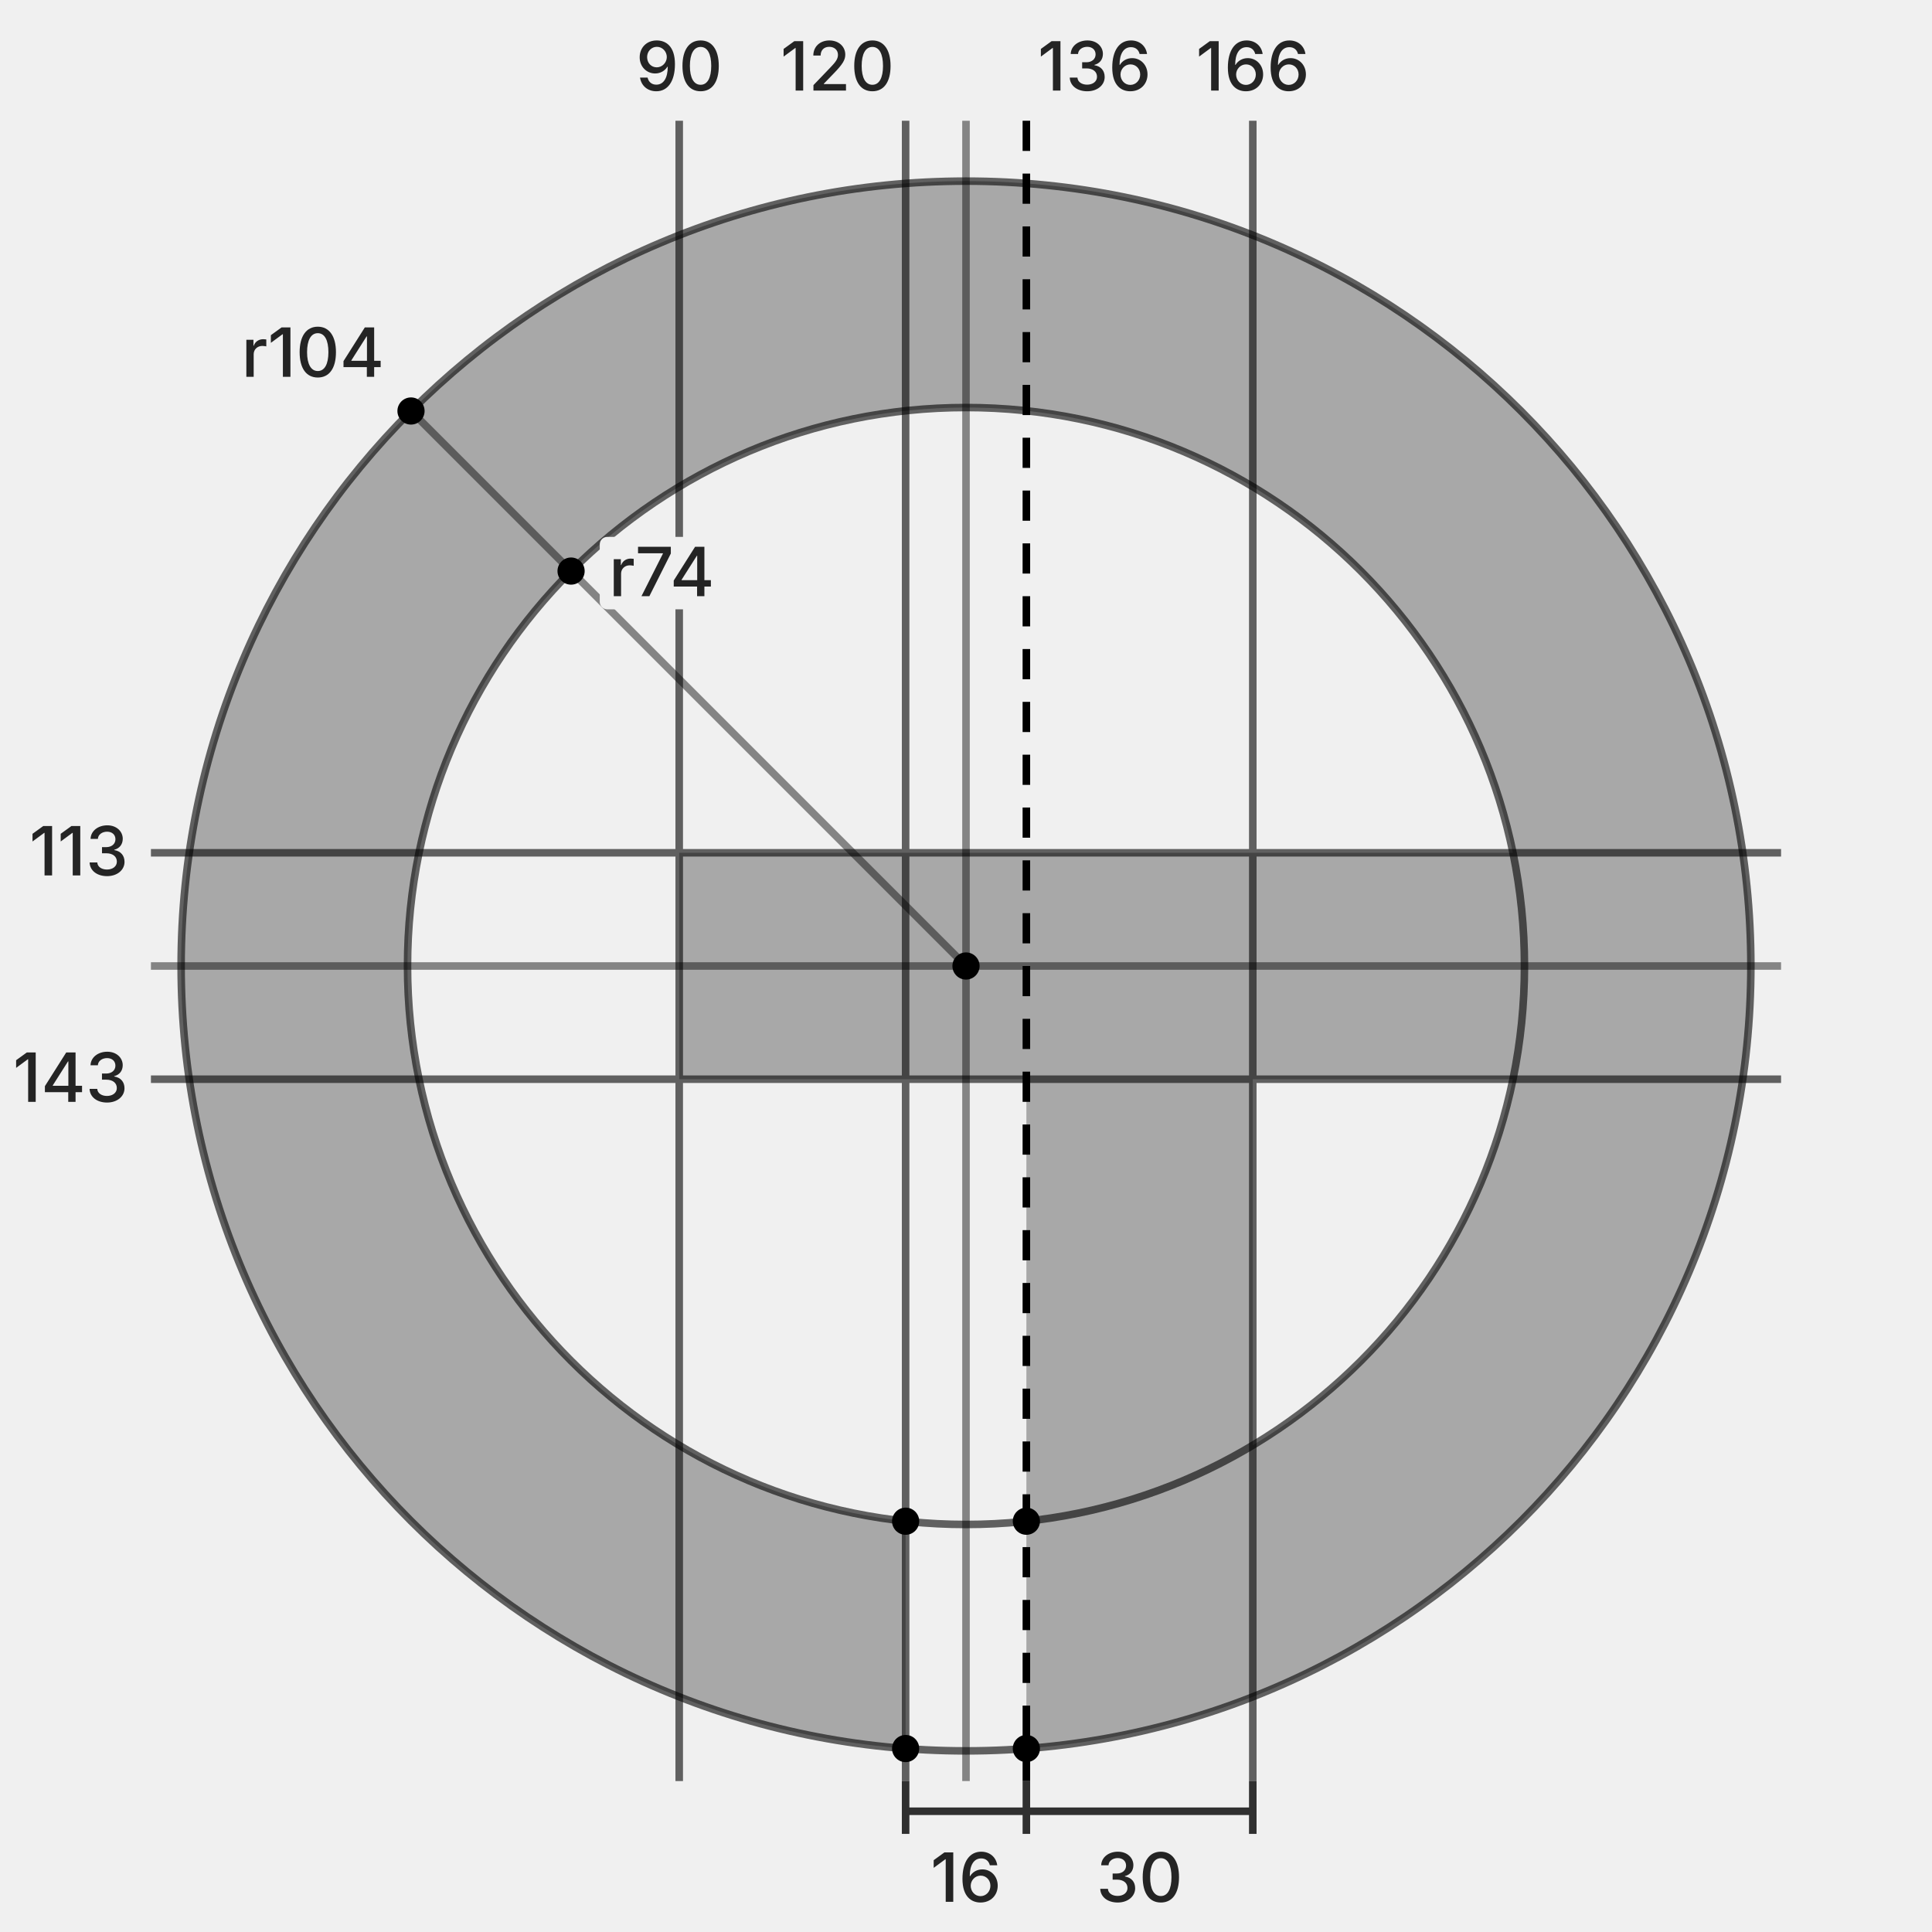
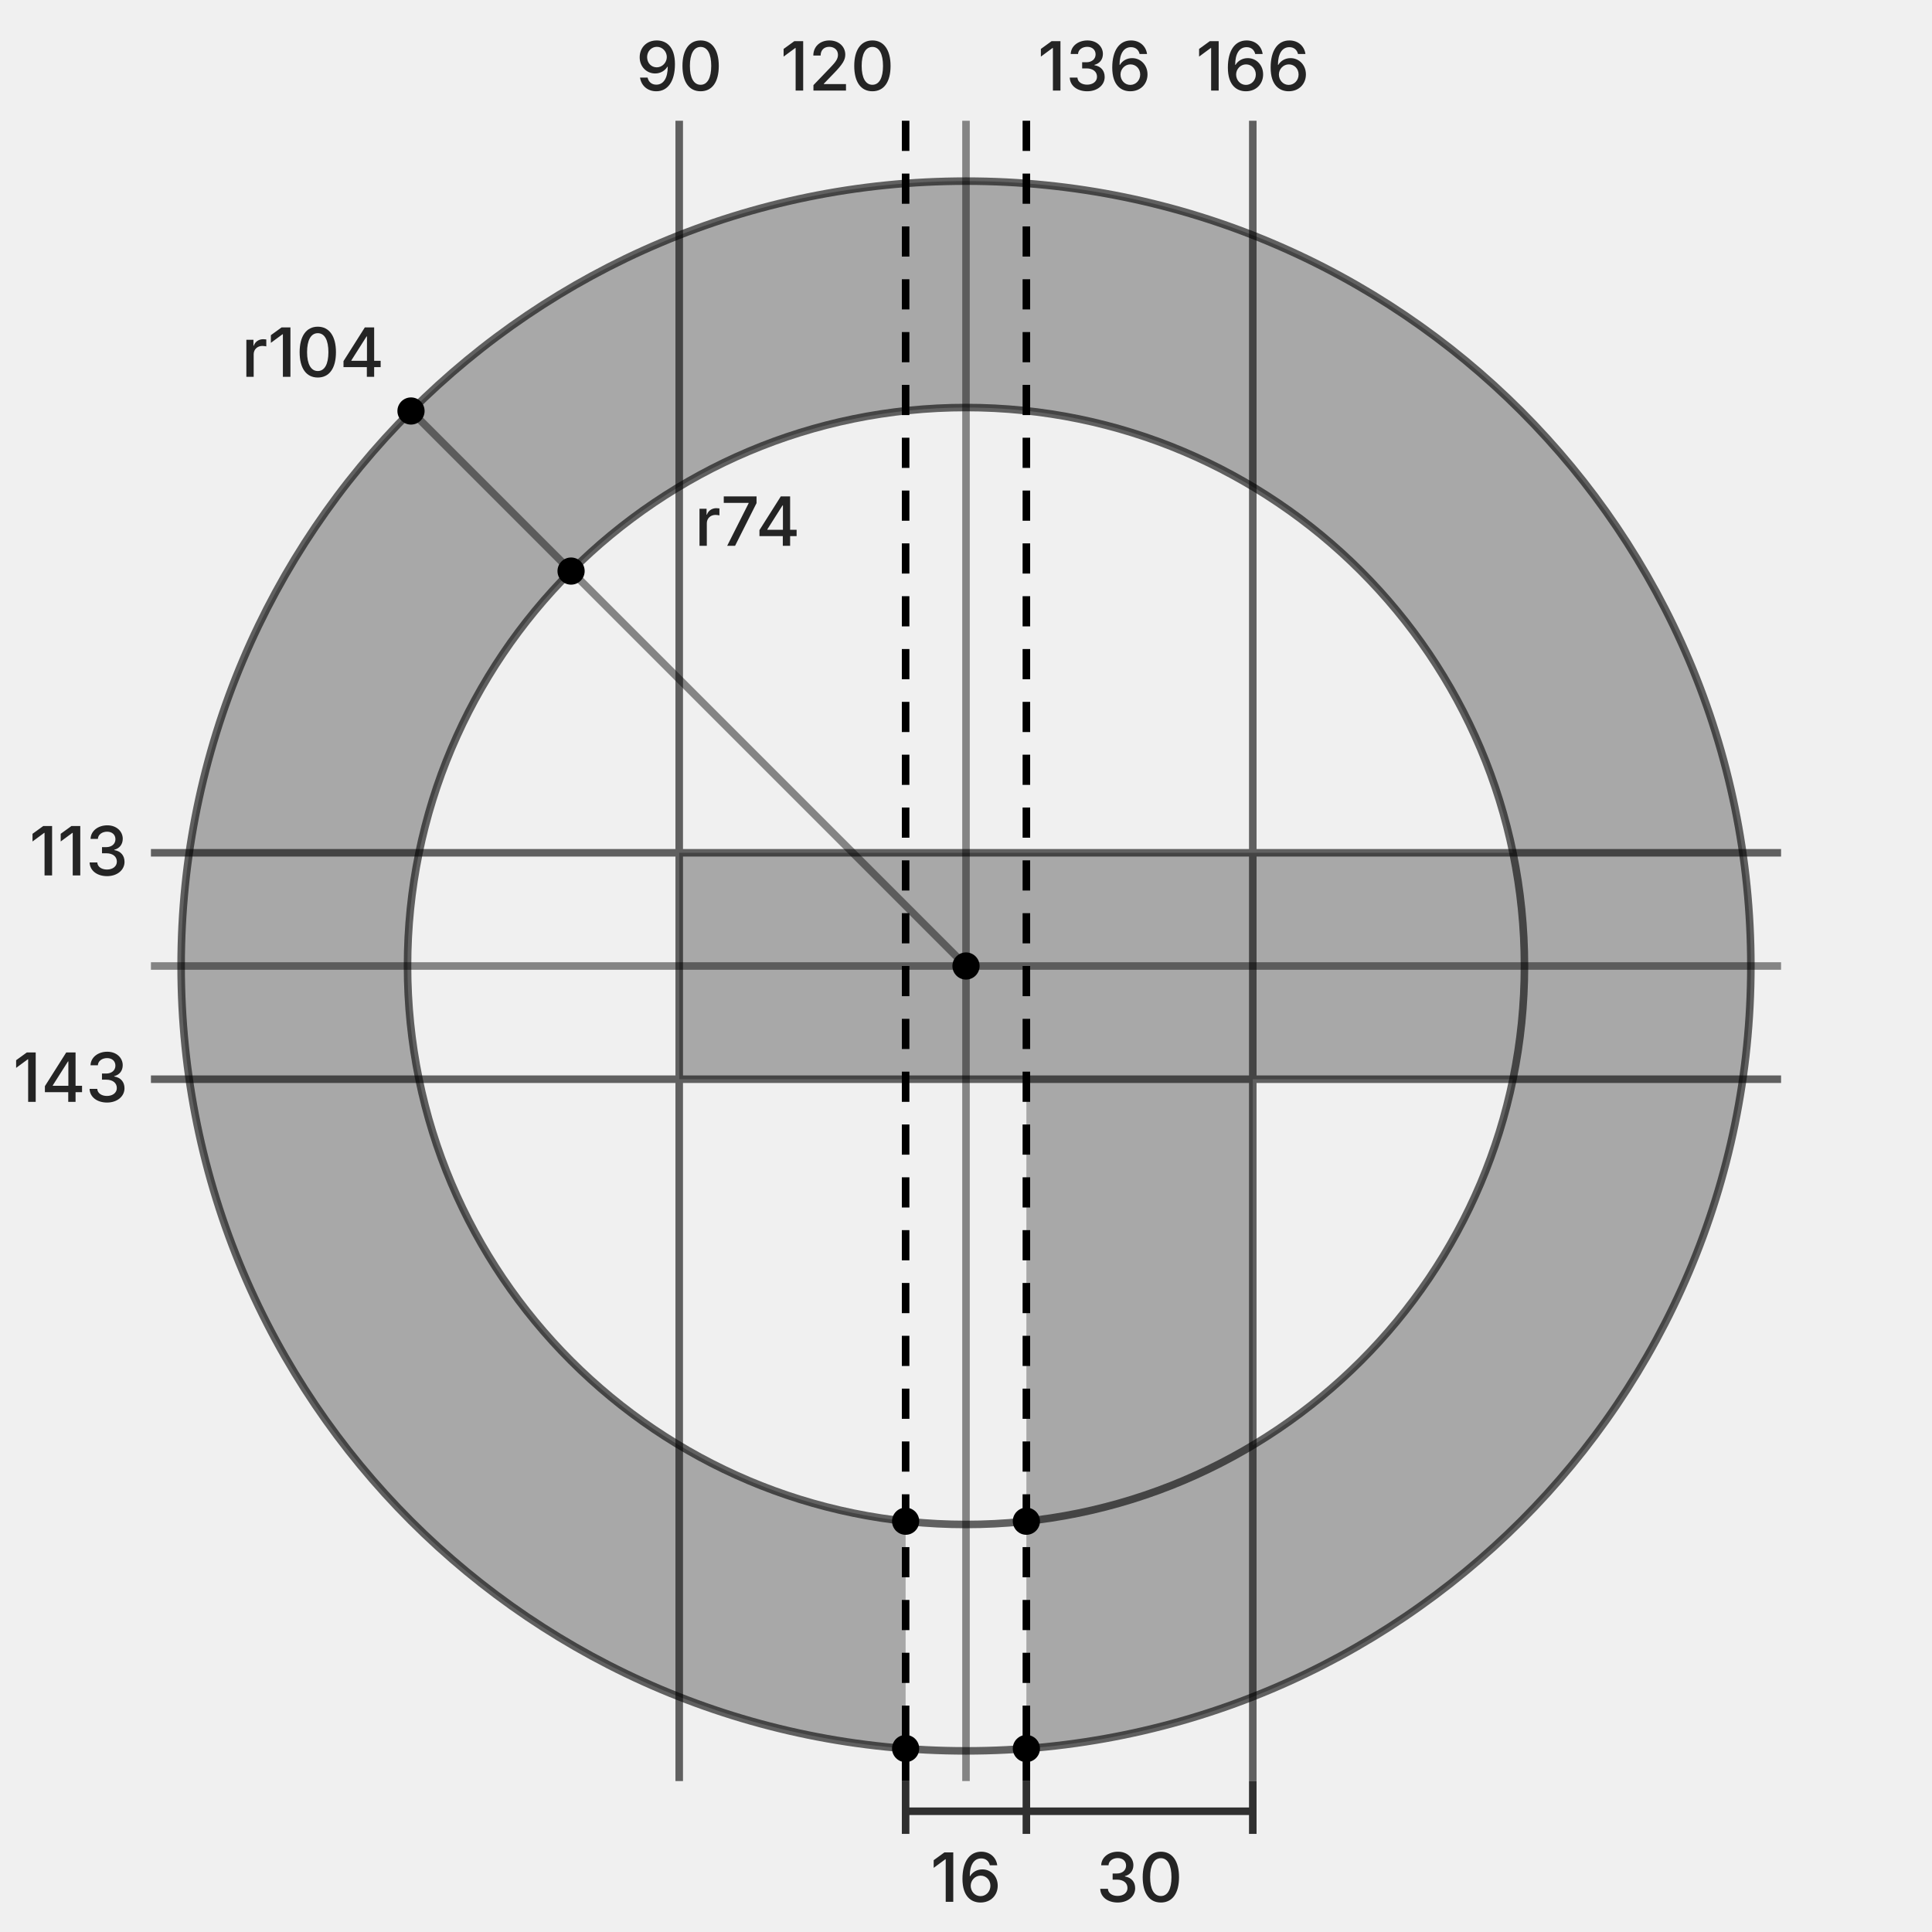
<svg xmlns="http://www.w3.org/2000/svg" viewBox="0 0 256 256" width="256" height="256" fill="currentColor" role="img" aria-label="closed-3 construction">
  <defs>
    <mask id="ko-closed-3" maskUnits="userSpaceOnUse" x="0" y="0" width="256" height="256">
      <rect x="0" y="0" width="256" height="256" fill="#fff" />
-       <rect x="144.22" y="244.14" width="13.56" height="9.6" rx="1" fill="#000" />
-       <rect x="121.85" y="244.14" width="12.3" height="9.6" rx="1" fill="#000" />
-       <rect x="83.22" y="4.14" width="13.56" height="9.6" rx="1" fill="#000" />
-       <rect x="101.82" y="4.14" width="17.88" height="9.6" rx="1" fill="#000" />
-       <rect x="136.3" y="4.14" width="17.88" height="9.6" rx="1" fill="#000" />
-       <rect x="157.06" y="4.14" width="17.88" height="9.6" rx="1" fill="#000" />
-       <rect x="1.58" y="108.14" width="16.62" height="9.6" rx="1" fill="#000" />
-       <rect x="0.32" y="138.14" width="17.88" height="9.6" rx="1" fill="#000" />
-       <rect x="30.64" y="42.07" width="21.48" height="9.6" rx="1" fill="#000" />
-       <rect x="79.47" y="71.14" width="17.16" height="9.6" rx="1" fill="#000" />
+       <rect x="144.08" y="244.14" width="13.85" height="9.6" rx="1" fill="#000" />
+       <rect x="122.1" y="244.14" width="11.8" height="9.6" rx="1" fill="#000" />
+       <rect x="83.06" y="4.14" width="13.88" height="9.6" rx="1" fill="#000" />
+       <rect x="102.21" y="4.14" width="17.49" height="9.6" rx="1" fill="#000" />
+       <rect x="136.3" y="4.14" width="17.45" height="9.6" rx="1" fill="#000" />
+       <rect x="157.26" y="4.14" width="17.47" height="9.6" rx="1" fill="#000" />
+       <rect x="2.69" y="108.14" width="15.51" height="9.6" rx="1" fill="#000" />
+       <rect x="0.52" y="138.14" width="17.68" height="9.6" rx="1" fill="#000" />
+       <rect x="30.79" y="42.07" width="21.33" height="9.6" rx="1" fill="#000" />
+       <rect x="90.83" y="64.46" width="16.4" height="9.6" rx="1" fill="#000" />
    </mask>
  </defs>
  <g mask="url(#ko-closed-3)">
    <path opacity="0.3" fill-rule="evenodd" d="M120 231.69A104 104 0 1 1 136 231.69L136 143L90 143L90 113L200.46 113A74 74 0 1 0 120 201.57ZM166 143L200.46 143A74 74 0 0 1 166 191.5Z" />
    <g fill="none" stroke="currentColor" stroke-width="1">
      <circle cx="128" cy="128" r="104" opacity="0.6" vector-effect="non-scaling-stroke" />
      <circle cx="128" cy="128" r="74" opacity="0.6" vector-effect="non-scaling-stroke" />
      <path opacity="0.45" vector-effect="non-scaling-stroke" d="M128 16L128 236M20 128L236 128M128 128L54.46 54.46" />
-       <path opacity="0.6" vector-effect="non-scaling-stroke" d="M20 113L236 113M20 143L236 143M90 16L90 236M120 16L120 236M166 16L166 236" />
-       <path opacity="1" stroke-dasharray="4 3" vector-effect="non-scaling-stroke" d="M136 16L136 236" />
+       <path opacity="0.6" vector-effect="non-scaling-stroke" d="M20 113L236 113M20 143L236 143M90 16L90 236M166 16L166 236" />
+       <path opacity="1" stroke-dasharray="4 3" vector-effect="non-scaling-stroke" d="M120 16L120 236M136 16L136 236" />
      <path opacity="0.8" vector-effect="non-scaling-stroke" d="M136 240H166M136 236V243M166 236V243M120 240H136M120 236V243M136 236V243" />
    </g>
    <g>
      <circle cx="128" cy="128" r="1.8" />
      <circle cx="136" cy="231.69" r="1.8" />
      <circle cx="136" cy="201.57" r="1.8" />
      <circle cx="120" cy="201.57" r="1.8" />
      <circle cx="120" cy="231.69" r="1.8" />
      <circle cx="54.46" cy="54.46" r="1.8" />
      <circle cx="75.67" cy="75.67" r="1.8" />
    </g>
  </g>
  <g font-family="Inter, ui-sans-serif, system-ui, sans-serif" font-size="9" font-weight="500" opacity="0.85">
-     <text textLength="11.45" x="151" y="252" text-anchor="middle">30</text>
-     <text textLength="9.41" x="128" y="252" text-anchor="middle">16</text>
-     <text textLength="11.48" x="90" y="12" text-anchor="middle">90</text>
-     <text textLength="15.09" x="118.5" y="12" text-anchor="end">120</text>
-     <text textLength="15.05" x="137.5" y="12">136</text>
-     <text textLength="15.08" x="166" y="12" text-anchor="middle">166</text>
-     <text textLength="13.13" x="17" y="116" text-anchor="end">113</text>
-     <text textLength="15.28" x="17" y="146" text-anchor="end">143</text>
-     <text textLength="18.94" x="50.92" y="49.93" text-anchor="end">r104</text>
-     <text textLength="14.02" x="80.67" y="79">r74</text>
+     <text x="151" y="252" text-anchor="middle" textLength="11.45" lengthAdjust="spacingAndGlyphs">30</text>
+     <text x="128" y="252" text-anchor="middle" textLength="9.4" lengthAdjust="spacingAndGlyphs">16</text>
+     <text x="90" y="12" text-anchor="middle" textLength="11.48" lengthAdjust="spacingAndGlyphs">90</text>
+     <text x="118.5" y="12" text-anchor="end" textLength="15.09" lengthAdjust="spacingAndGlyphs">120</text>
+     <text x="137.5" y="12" textLength="15.05" lengthAdjust="spacingAndGlyphs">136</text>
+     <text x="166" y="12" text-anchor="middle" textLength="15.07" lengthAdjust="spacingAndGlyphs">166</text>
+     <text x="17" y="116" text-anchor="end" textLength="13.11" lengthAdjust="spacingAndGlyphs">113</text>
+     <text x="17" y="146" text-anchor="end" textLength="15.28" lengthAdjust="spacingAndGlyphs">143</text>
+     <text x="50.92" y="49.93" text-anchor="end" textLength="18.93" lengthAdjust="spacingAndGlyphs">r104</text>
+     <text x="92.03" y="72.32" textLength="14" lengthAdjust="spacingAndGlyphs">r74</text>
  </g>
</svg>
